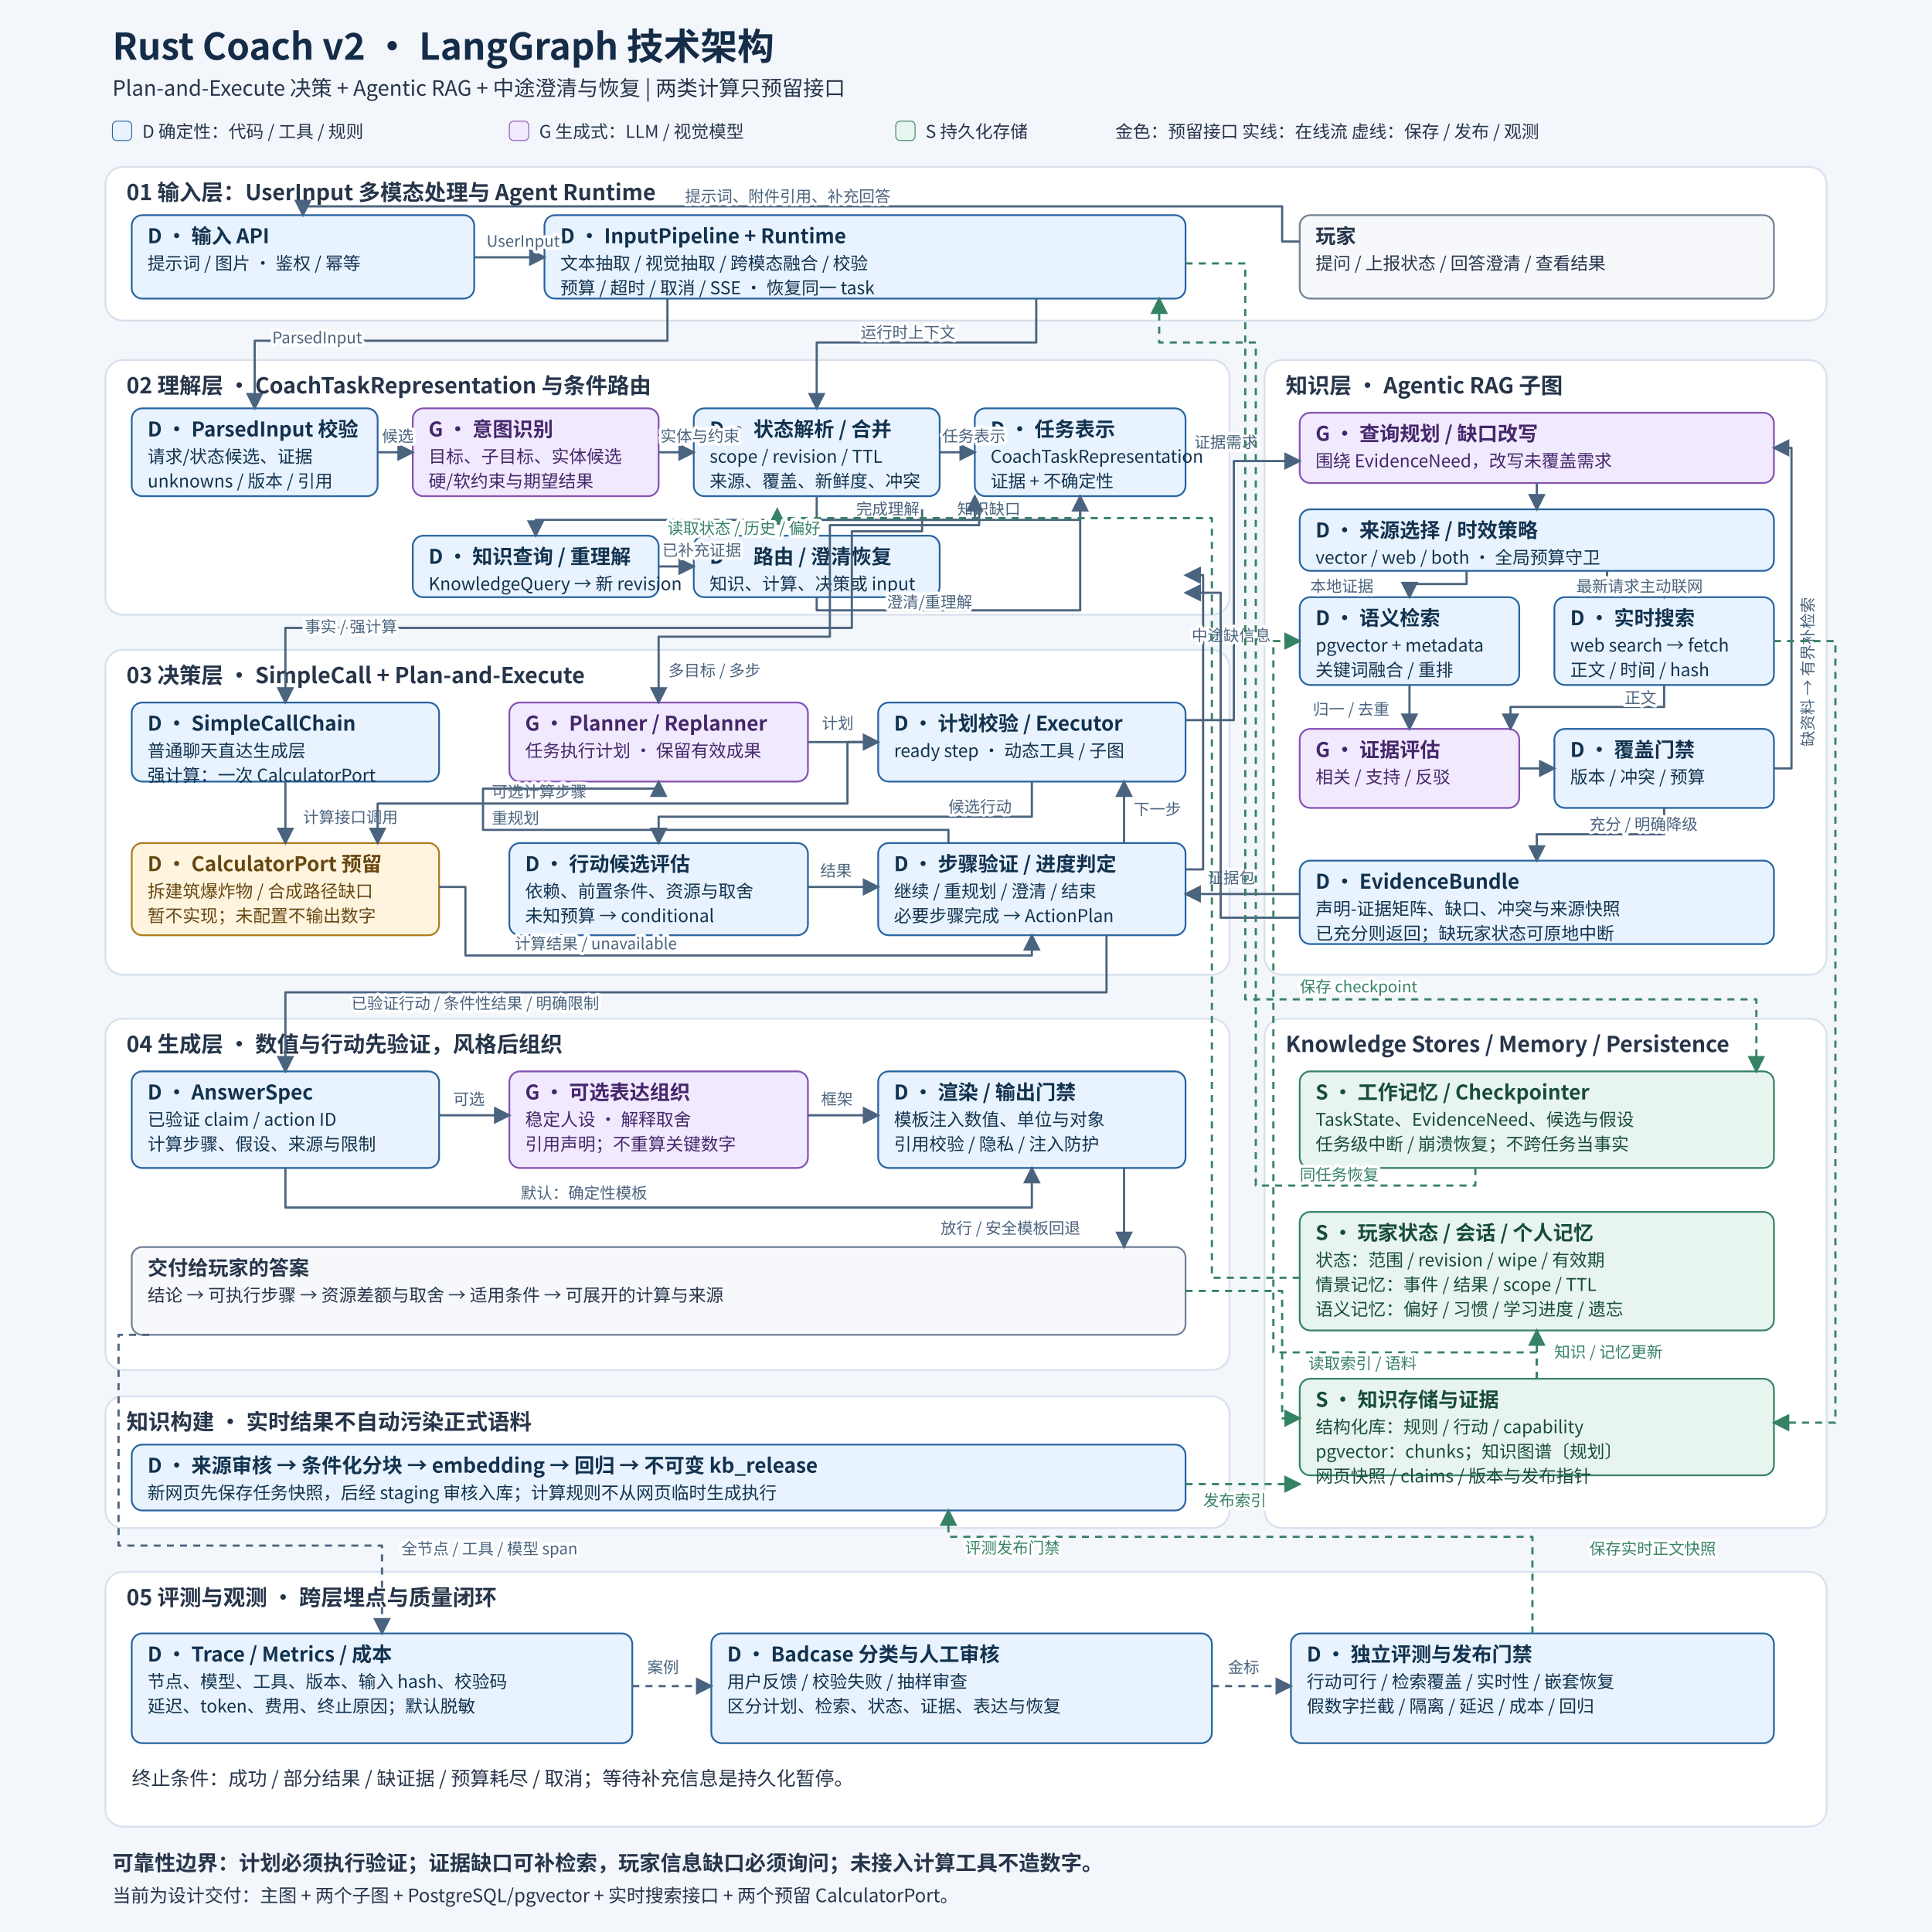
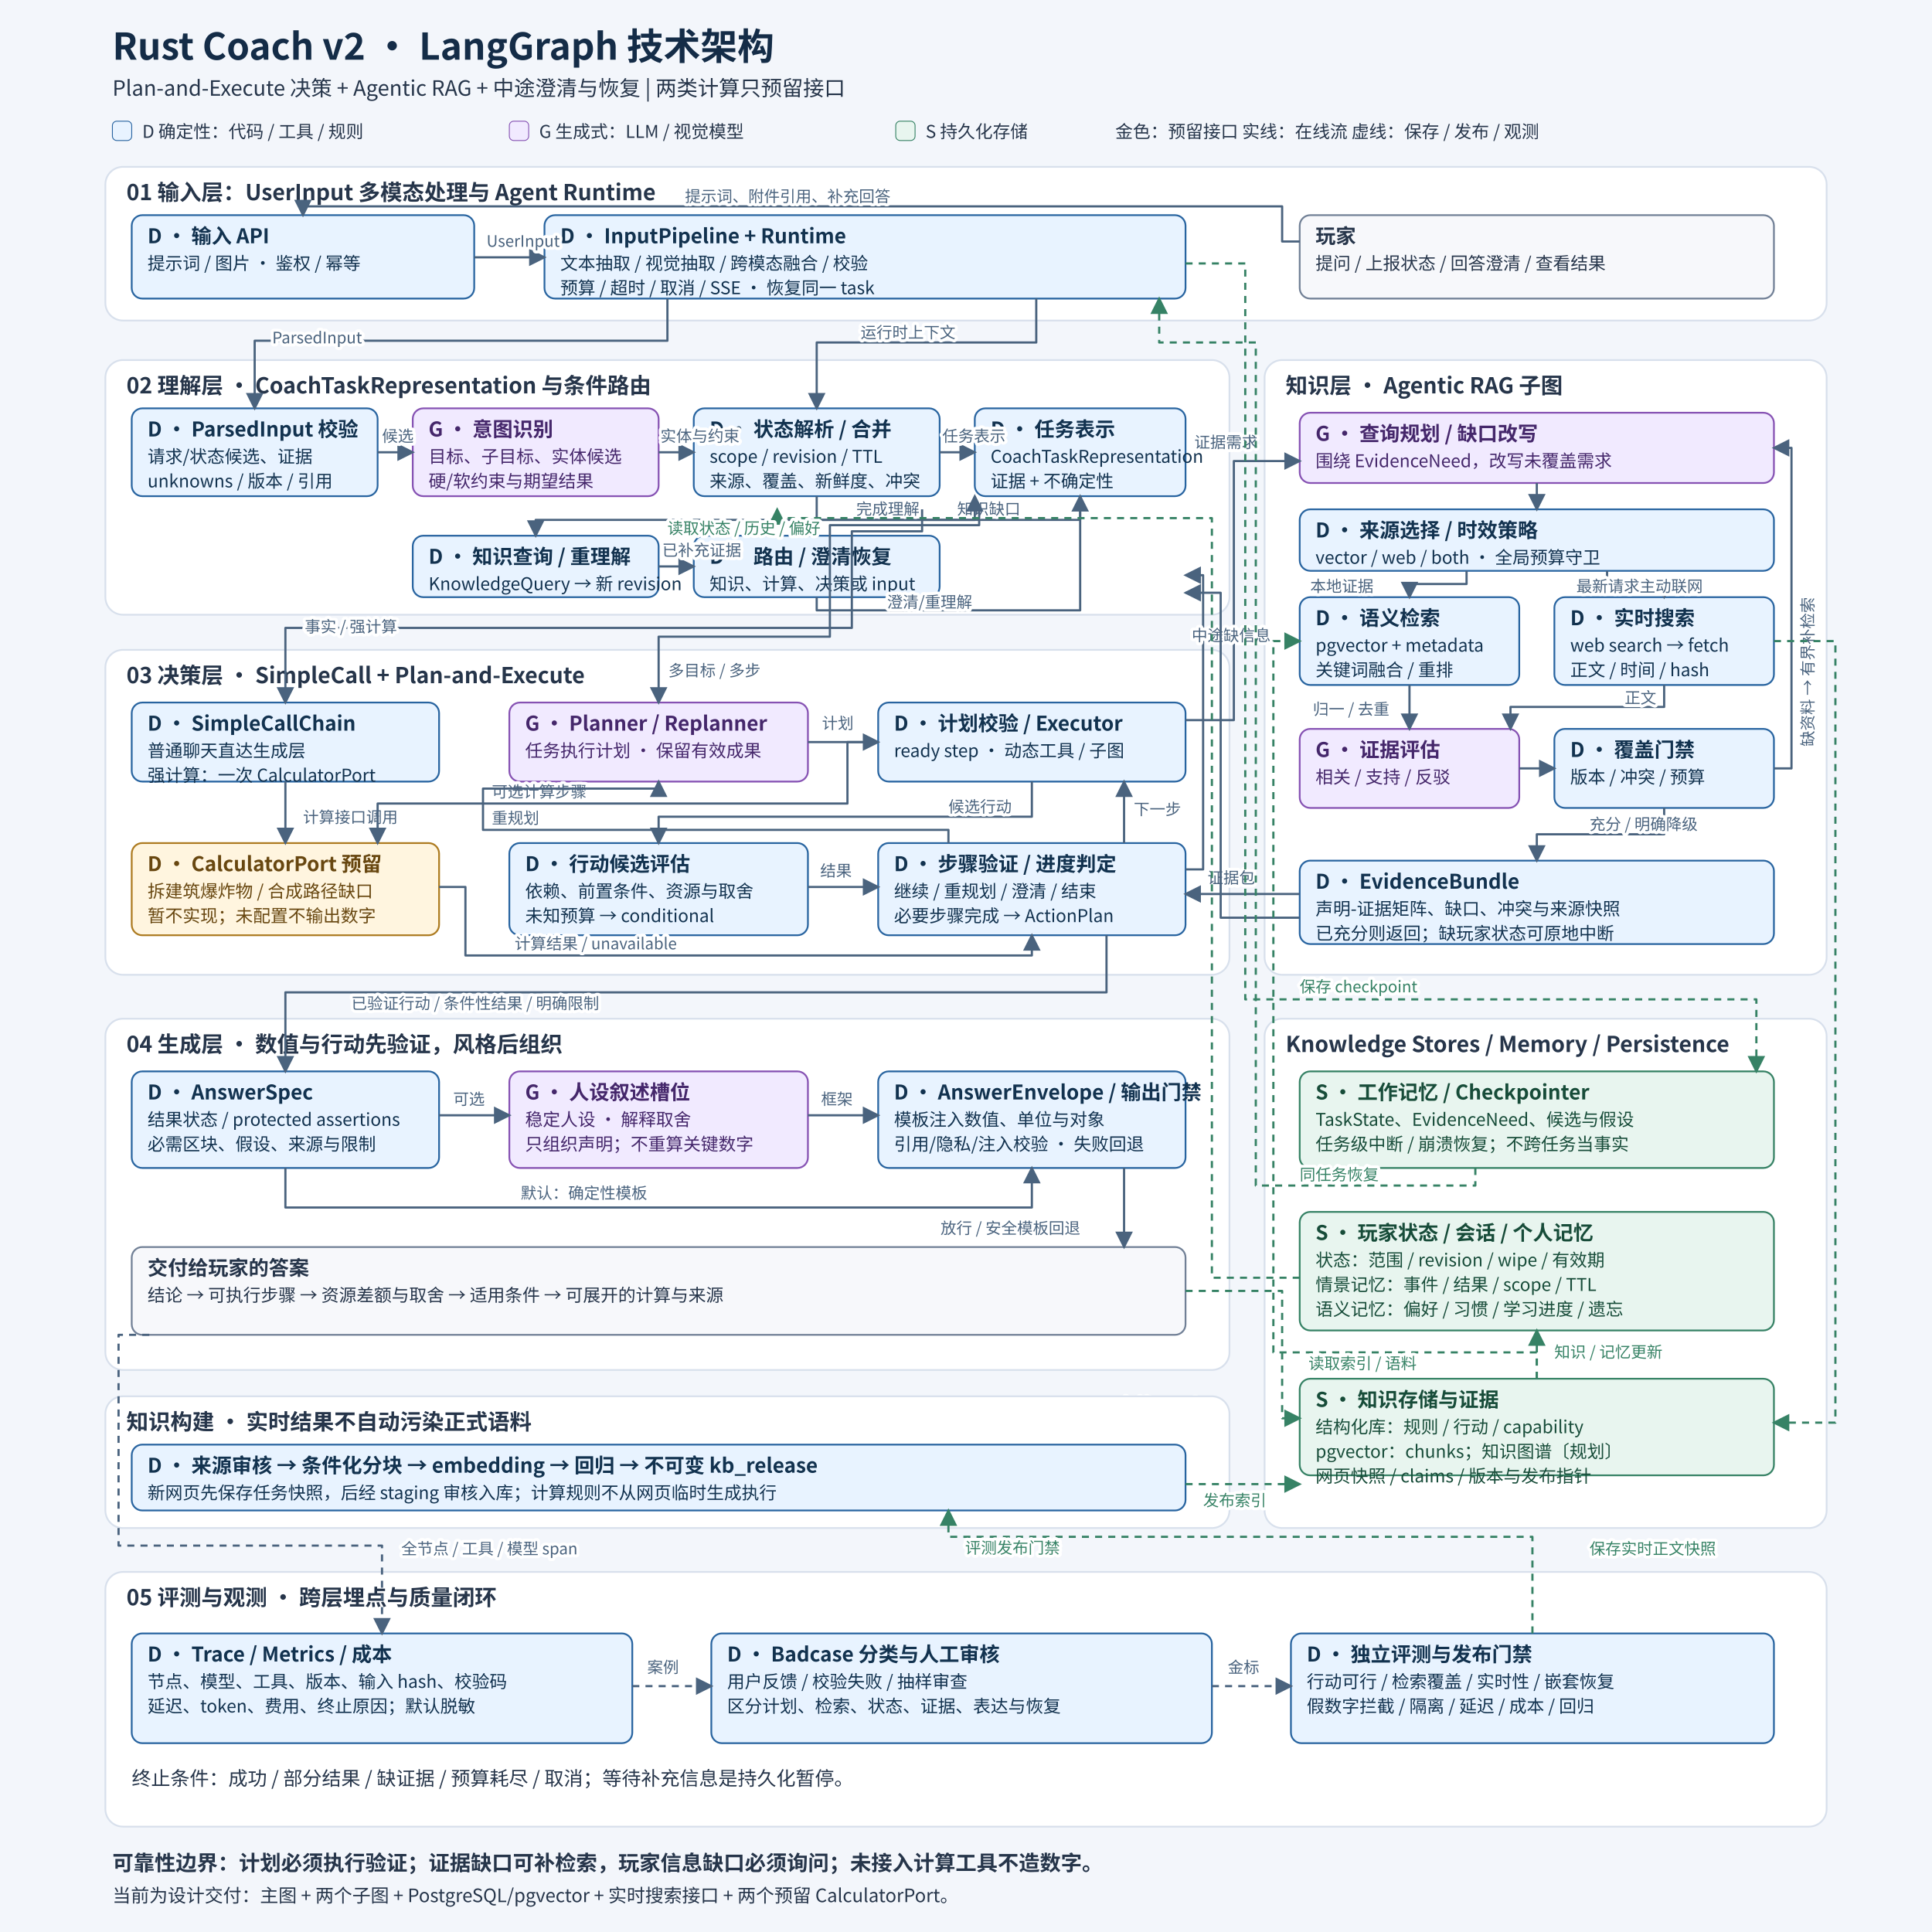
<svg xmlns="http://www.w3.org/2000/svg" width="2200" height="2200" viewBox="0 0 2200 2200" role="img" aria-labelledby="title description">
  <defs>
    <marker id="arrow" markerWidth="8" markerHeight="8" refX="7" refY="4" orient="auto">
      <path d="M0 0 L8 4 L0 8 Z" fill="#4a637e" />
    </marker>
    <marker id="arrow-green" markerWidth="8" markerHeight="8" refX="7" refY="4" orient="auto">
      <path d="M0 0 L8 4 L0 8 Z" fill="#368265" />
    </marker>
  </defs>
  <rect width="2200" height="2200" fill="#f3f6fb" />
  <g transform="translate(80 0)" font-family="PingFang SC, Noto Sans CJK SC, Microsoft YaHei, sans-serif">
    <text x="48" y="68" font-size="42" font-weight="800" fill="#142c47">Rust Coach v2 · LangGraph 技术架构</text>
    <text x="48" y="109" font-size="24" font-weight="400" fill="#26354a">Plan-and-Execute 决策  +  Agentic RAG  +  中途澄清与恢复  |  两类计算只预留接口</text>
    <rect x="48" y="138" width="22" height="22" rx="5" fill="#e8f3ff" stroke="#2864a0" />
    <text x="82" y="157" font-size="20" font-weight="400" fill="#26354a">D  确定性：代码 / 工具 / 规则</text>
    <rect x="500" y="138" width="22" height="22" rx="5" fill="#f1eaff" stroke="#8652b3" />
    <text x="534" y="157" font-size="20" font-weight="400" fill="#26354a">G  生成式：LLM / 视觉模型</text>
    <rect x="940" y="138" width="22" height="22" rx="5" fill="#e8f5ef" stroke="#368265" />
    <text x="974" y="157" font-size="20" font-weight="400" fill="#26354a">S  持久化存储</text>
    <text x="1190" y="157" font-size="20" font-weight="400" fill="#26354a">金色：预留接口   实线：在线流   虚线：保存 / 发布 / 观测</text>
    <rect x="40" y="190" width="1960" height="175" rx="20" fill="#ffffff" stroke="#d8e0ec" stroke-width="2" />
    <text x="64" y="228" font-size="25" font-weight="700" fill="#26354a">01  输入层：UserInput 多模态处理与 Agent Runtime</text>
    <rect x="70" y="245" width="390" height="95" rx="12" fill="#e8f3ff" stroke="#2864a0" stroke-width="2" />
    <text x="88" y="277" font-size="23" font-weight="700" fill="#12324f">D · 输入 API</text>
    <text x="88" y="307" font-size="20" font-weight="400" fill="#12324f">提示词 / 图片 · 鉴权 / 幂等</text>
    <rect x="540" y="245" width="730" height="95" rx="12" fill="#e8f3ff" stroke="#2864a0" stroke-width="2" />
    <text x="558" y="277" font-size="23" font-weight="700" fill="#12324f">D · InputPipeline + Runtime</text>
    <text x="558" y="307" font-size="20" font-weight="400" fill="#12324f">文本抽取 / 视觉抽取 / 跨模态融合 / 校验</text>
    <text x="558" y="335" font-size="20" font-weight="400" fill="#12324f">预算 / 超时 / 取消 / SSE · 恢复同一 task</text>
    <rect x="1400" y="245" width="540" height="95" rx="12" fill="#f7f8fb" stroke="#718096" stroke-width="2" />
    <text x="1418" y="277" font-size="23" font-weight="700" fill="#26354a">玩家</text>
    <text x="1418" y="307" font-size="20" font-weight="400" fill="#26354a">提问 / 上报状态 / 回答澄清 / 查看结果</text>
    <path d="M1400 275 H1380 V235 H265 V245" fill="none" stroke="#4a637e" stroke-width="2.5" stroke-linejoin="round" marker-end="url(#arrow)" />
    <text x="700" y="230" font-size="18" fill="#4a637e" paint-order="stroke" stroke="#ffffff" stroke-width="7" stroke-linejoin="round">提示词、附件引用、补充回答</text>
    <path d="M460 293 H540" fill="none" stroke="#4a637e" stroke-width="2.5" stroke-linejoin="round" marker-end="url(#arrow)" />
    <text x="474" y="281" font-size="18" fill="#4a637e" paint-order="stroke" stroke="#ffffff" stroke-width="7" stroke-linejoin="round">UserInput</text>
    <rect x="40" y="410" width="1280" height="290" rx="20" fill="#ffffff" stroke="#d8e0ec" stroke-width="2" />
    <text x="64" y="448" font-size="25" font-weight="700" fill="#26354a">02  理解层 · CoachTaskRepresentation 与条件路由</text>
    <rect x="70" y="465" width="280" height="100" rx="12" fill="#e8f3ff" stroke="#2864a0" stroke-width="2" />
    <text x="88" y="497" font-size="23" font-weight="700" fill="#12324f">D · ParsedInput 校验</text>
    <text x="88" y="527" font-size="20" font-weight="400" fill="#12324f">请求/状态候选、证据</text>
    <text x="88" y="555" font-size="20" font-weight="400" fill="#12324f">unknowns / 版本 / 引用</text>
    <rect x="390" y="465" width="280" height="100" rx="12" fill="#f1eaff" stroke="#8652b3" stroke-width="2" />
    <text x="408" y="497" font-size="23" font-weight="700" fill="#45276b">G · 意图识别</text>
    <text x="408" y="527" font-size="20" font-weight="400" fill="#45276b">目标、子目标、实体候选</text>
    <text x="408" y="555" font-size="20" font-weight="400" fill="#45276b">硬/软约束与期望结果</text>
    <rect x="710" y="465" width="280" height="100" rx="12" fill="#e8f3ff" stroke="#2864a0" stroke-width="2" />
    <text x="728" y="497" font-size="23" font-weight="700" fill="#12324f">D · 状态解析 / 合并</text>
    <text x="728" y="527" font-size="20" font-weight="400" fill="#12324f">scope / revision / TTL</text>
    <text x="728" y="555" font-size="20" font-weight="400" fill="#12324f">来源、覆盖、新鲜度、冲突</text>
    <rect x="1030" y="465" width="240" height="100" rx="12" fill="#e8f3ff" stroke="#2864a0" stroke-width="2" />
    <text x="1048" y="497" font-size="23" font-weight="700" fill="#12324f">D · 任务表示</text>
    <text x="1048" y="527" font-size="20" font-weight="400" fill="#12324f">CoachTaskRepresentation</text>
    <text x="1048" y="555" font-size="20" font-weight="400" fill="#12324f">证据 + 不确定性</text>
    <rect x="390" y="610" width="280" height="70" rx="12" fill="#e8f3ff" stroke="#2864a0" stroke-width="2" />
    <text x="408" y="642" font-size="23" font-weight="700" fill="#12324f">D · 知识查询 / 重理解</text>
    <text x="408" y="672" font-size="20" font-weight="400" fill="#12324f">KnowledgeQuery → 新 revision</text>
    <rect x="710" y="610" width="280" height="70" rx="12" fill="#e8f3ff" stroke="#2864a0" stroke-width="2" />
    <text x="728" y="642" font-size="23" font-weight="700" fill="#12324f">D · 路由 / 澄清恢复</text>
    <text x="728" y="672" font-size="20" font-weight="400" fill="#12324f">知识、计算、决策或 input</text>
    <path d="M680 340 V388 H210 V465" fill="none" stroke="#4a637e" stroke-width="2.5" stroke-linejoin="round" marker-end="url(#arrow)" />
    <text x="230" y="391" font-size="18" fill="#4a637e" paint-order="stroke" stroke="#ffffff" stroke-width="7" stroke-linejoin="round">ParsedInput</text>
    <path d="M1100 340 V390 H850 V465" fill="none" stroke="#4a637e" stroke-width="2.5" stroke-linejoin="round" marker-end="url(#arrow)" />
    <text x="900" y="385" font-size="18" fill="#4a637e" paint-order="stroke" stroke="#ffffff" stroke-width="7" stroke-linejoin="round">运行时上下文</text>
    <path d="M350 515 H390" fill="none" stroke="#4a637e" stroke-width="2.5" stroke-linejoin="round" marker-end="url(#arrow)" />
    <text x="355" y="503" font-size="18" fill="#4a637e" paint-order="stroke" stroke="#ffffff" stroke-width="7" stroke-linejoin="round">候选</text>
    <path d="M670 515 H710" fill="none" stroke="#4a637e" stroke-width="2.5" stroke-linejoin="round" marker-end="url(#arrow)" />
    <text x="672" y="503" font-size="18" fill="#4a637e" paint-order="stroke" stroke="#ffffff" stroke-width="7" stroke-linejoin="round">实体与约束</text>
    <path d="M990 515 H1030" fill="none" stroke="#4a637e" stroke-width="2.5" stroke-linejoin="round" marker-end="url(#arrow)" />
    <text x="993" y="503" font-size="18" fill="#4a637e" paint-order="stroke" stroke="#ffffff" stroke-width="7" stroke-linejoin="round">任务表示</text>
    <path d="M1150 565 V592 H530 V610" fill="none" stroke="#4a637e" stroke-width="2.5" stroke-linejoin="round" marker-end="url(#arrow)" />
    <text x="1010" y="586" font-size="18" fill="#4a637e" paint-order="stroke" stroke="#ffffff" stroke-width="7" stroke-linejoin="round">知识缺口</text>
    <path d="M670 645 H710" fill="none" stroke="#4a637e" stroke-width="2.5" stroke-linejoin="round" marker-end="url(#arrow)" />
    <text x="674" y="633" font-size="18" fill="#4a637e" paint-order="stroke" stroke="#ffffff" stroke-width="7" stroke-linejoin="round">已补充证据</text>
    <path d="M850 565 V592 H1030 V565" fill="none" stroke="#4a637e" stroke-width="2.5" stroke-linejoin="round" marker-end="url(#arrow)" />
    <text x="895" y="586" font-size="18" fill="#4a637e" paint-order="stroke" stroke="#ffffff" stroke-width="7" stroke-linejoin="round">完成理解</text>
    <path d="M850 680 V695 H1150 V565" fill="none" stroke="#4a637e" stroke-width="2.5" stroke-linejoin="round" marker-end="url(#arrow)" />
    <text x="930" y="692" font-size="18" fill="#4a637e" paint-order="stroke" stroke="#ffffff" stroke-width="7" stroke-linejoin="round">澄清/重理解</text>
    <rect x="1360" y="410" width="640" height="700" rx="20" fill="#ffffff" stroke="#d8e0ec" stroke-width="2" />
    <text x="1384" y="448" font-size="25" font-weight="700" fill="#26354a">知识层 · Agentic RAG 子图</text>
    <rect x="1400" y="470" width="540" height="80" rx="12" fill="#f1eaff" stroke="#8652b3" stroke-width="2" />
    <text x="1418" y="502" font-size="23" font-weight="700" fill="#45276b">G · 查询规划 / 缺口改写</text>
    <text x="1418" y="532" font-size="20" font-weight="400" fill="#45276b">围绕 EvidenceNeed，改写未覆盖需求</text>
    <rect x="1400" y="580" width="540" height="70" rx="12" fill="#e8f3ff" stroke="#2864a0" stroke-width="2" />
    <text x="1418" y="612" font-size="23" font-weight="700" fill="#12324f">D · 来源选择 / 时效策略</text>
    <text x="1418" y="642" font-size="20" font-weight="400" fill="#12324f">vector / web / both · 全局预算守卫</text>
    <rect x="1400" y="680" width="250" height="100" rx="12" fill="#e8f3ff" stroke="#2864a0" stroke-width="2" />
    <text x="1418" y="712" font-size="23" font-weight="700" fill="#12324f">D · 语义检索</text>
    <text x="1418" y="742" font-size="20" font-weight="400" fill="#12324f">pgvector + metadata</text>
    <text x="1418" y="770" font-size="20" font-weight="400" fill="#12324f">关键词融合 / 重排</text>
    <rect x="1690" y="680" width="250" height="100" rx="12" fill="#e8f3ff" stroke="#2864a0" stroke-width="2" />
    <text x="1708" y="712" font-size="23" font-weight="700" fill="#12324f">D · 实时搜索</text>
    <text x="1708" y="742" font-size="20" font-weight="400" fill="#12324f">web search → fetch</text>
    <text x="1708" y="770" font-size="20" font-weight="400" fill="#12324f">正文 / 时间 / hash</text>
    <rect x="1400" y="830" width="250" height="90" rx="12" fill="#f1eaff" stroke="#8652b3" stroke-width="2" />
    <text x="1418" y="862" font-size="23" font-weight="700" fill="#45276b">G · 证据评估</text>
    <text x="1418" y="892" font-size="20" font-weight="400" fill="#45276b">相关 / 支持 / 反驳</text>
    <rect x="1690" y="830" width="250" height="90" rx="12" fill="#e8f3ff" stroke="#2864a0" stroke-width="2" />
    <text x="1708" y="862" font-size="23" font-weight="700" fill="#12324f">D · 覆盖门禁</text>
    <text x="1708" y="892" font-size="20" font-weight="400" fill="#12324f">版本 / 冲突 / 预算</text>
    <rect x="1400" y="980" width="540" height="95" rx="12" fill="#e8f3ff" stroke="#2864a0" stroke-width="2" />
    <text x="1418" y="1012" font-size="23" font-weight="700" fill="#12324f">D · EvidenceBundle</text>
    <text x="1418" y="1042" font-size="20" font-weight="400" fill="#12324f">声明-证据矩阵、缺口、冲突与来源快照</text>
    <text x="1418" y="1070" font-size="20" font-weight="400" fill="#12324f">已充分则返回；缺玩家状态可原地中断</text>
    <path d="M1670 550 V580" fill="none" stroke="#4a637e" stroke-width="2.5" stroke-linejoin="round" marker-end="url(#arrow)" />
    <path d="M1590 650 V665 H1525 V680" fill="none" stroke="#4a637e" stroke-width="2.5" stroke-linejoin="round" marker-end="url(#arrow)" />
    <text x="1412" y="674" font-size="18" fill="#4a637e" paint-order="stroke" stroke="#ffffff" stroke-width="7" stroke-linejoin="round">本地证据</text>
    <path d="M1750 650 V665 H1815 V680" fill="none" stroke="#4a637e" stroke-width="2.5" stroke-linejoin="round" marker-end="url(#arrow)" />
    <text x="1715" y="674" font-size="18" fill="#4a637e" paint-order="stroke" stroke="#ffffff" stroke-width="7" stroke-linejoin="round">最新请求主动联网</text>
    <path d="M1525 780 V830" fill="none" stroke="#4a637e" stroke-width="2.5" stroke-linejoin="round" marker-end="url(#arrow)" />
    <text x="1415" y="814" font-size="18" fill="#4a637e" paint-order="stroke" stroke="#ffffff" stroke-width="7" stroke-linejoin="round">归一 / 去重</text>
    <path d="M1815 780 V805 H1640 V830" fill="none" stroke="#4a637e" stroke-width="2.5" stroke-linejoin="round" marker-end="url(#arrow)" />
    <text x="1770" y="801" font-size="18" fill="#4a637e" paint-order="stroke" stroke="#ffffff" stroke-width="7" stroke-linejoin="round">正文</text>
    <path d="M1650 875 H1690" fill="none" stroke="#4a637e" stroke-width="2.5" stroke-linejoin="round" marker-end="url(#arrow)" />
    <path d="M1815 920 V950 H1670 V980" fill="none" stroke="#4a637e" stroke-width="2.5" stroke-linejoin="round" marker-end="url(#arrow)" />
    <text x="1730" y="945" font-size="18" fill="#4a637e" paint-order="stroke" stroke="#ffffff" stroke-width="7" stroke-linejoin="round">充分 / 明确降级</text>
    <path d="M1940 875 H1960 V510 H1940" fill="none" stroke="#4a637e" stroke-width="2.5" stroke-linejoin="round" marker-end="url(#arrow)" />
    <text transform="translate(1985 850) rotate(-90)" font-size="18" fill="#4a637e">缺资料 → 有界补检索</text>
    <rect x="40" y="740" width="1280" height="370" rx="20" fill="#ffffff" stroke="#d8e0ec" stroke-width="2" />
    <text x="64" y="778" font-size="25" font-weight="700" fill="#26354a">03  决策层 · SimpleCall + Plan-and-Execute</text>
    <rect x="70" y="800" width="350" height="90" rx="12" fill="#e8f3ff" stroke="#2864a0" stroke-width="2" />
    <text x="88" y="832" font-size="23" font-weight="700" fill="#12324f">D · SimpleCallChain</text>
    <text x="88" y="862" font-size="20" font-weight="400" fill="#12324f">普通聊天直达生成层</text>
    <text x="88" y="890" font-size="20" font-weight="400" fill="#12324f">强计算：一次 CalculatorPort</text>
    <rect x="500" y="800" width="340" height="90" rx="12" fill="#f1eaff" stroke="#8652b3" stroke-width="2" />
    <text x="518" y="832" font-size="23" font-weight="700" fill="#45276b">G · Planner / Replanner</text>
    <text x="518" y="862" font-size="20" font-weight="400" fill="#45276b">任务执行计划 · 保留有效成果</text>
    <rect x="920" y="800" width="350" height="90" rx="12" fill="#e8f3ff" stroke="#2864a0" stroke-width="2" />
    <text x="938" y="832" font-size="23" font-weight="700" fill="#12324f">D · 计划校验 / Executor</text>
    <text x="938" y="862" font-size="20" font-weight="400" fill="#12324f">ready step · 动态工具 / 子图</text>
    <rect x="500" y="960" width="340" height="105" rx="12" fill="#e8f3ff" stroke="#2864a0" stroke-width="2" />
    <text x="518" y="992" font-size="23" font-weight="700" fill="#12324f">D · 行动候选评估</text>
    <text x="518" y="1022" font-size="20" font-weight="400" fill="#12324f">依赖、前置条件、资源与取舍</text>
    <text x="518" y="1050" font-size="20" font-weight="400" fill="#12324f">未知预算 → conditional</text>
    <rect x="920" y="960" width="350" height="105" rx="12" fill="#e8f3ff" stroke="#2864a0" stroke-width="2" />
    <text x="938" y="992" font-size="23" font-weight="700" fill="#12324f">D · 步骤验证 / 进度判定</text>
    <text x="938" y="1022" font-size="20" font-weight="400" fill="#12324f">继续 / 重规划 / 澄清 / 结束</text>
    <text x="938" y="1050" font-size="20" font-weight="400" fill="#12324f">必要步骤完成 → ActionPlan</text>
    <rect x="70" y="960" width="350" height="105" rx="12" fill="#fff5df" stroke="#ad7b20" stroke-width="2" />
    <text x="88" y="992" font-size="23" font-weight="700" fill="#684710">D · CalculatorPort 预留</text>
    <text x="88" y="1022" font-size="20" font-weight="400" fill="#684710">拆建筑爆炸物 / 合成路径缺口</text>
    <text x="88" y="1050" font-size="20" font-weight="400" fill="#684710">暂不实现；未配置不输出数字</text>
    <path d="M970 580 V605 H890 V715 H245 V800" fill="none" stroke="#4a637e" stroke-width="2.5" stroke-linejoin="round" marker-end="url(#arrow)" />
    <text x="267" y="720" font-size="18" fill="#4a637e" paint-order="stroke" stroke="#ffffff" stroke-width="7" stroke-linejoin="round">事实 / 强计算</text>
    <path d="M1035 580 V598 H865 V725 H670 V800" fill="none" stroke="#4a637e" stroke-width="2.5" stroke-linejoin="round" marker-end="url(#arrow)" />
    <text x="681" y="770" font-size="18" fill="#4a637e" paint-order="stroke" stroke="#ffffff" stroke-width="7" stroke-linejoin="round">多目标 / 多步</text>
    <path d="M840 845 H920" fill="none" stroke="#4a637e" stroke-width="2.5" stroke-linejoin="round" marker-end="url(#arrow)" />
    <text x="856" y="830" font-size="18" fill="#4a637e" paint-order="stroke" stroke="#ffffff" stroke-width="7" stroke-linejoin="round">计划</text>
    <path d="M1095 890 V930 H670 V960" fill="none" stroke="#4a637e" stroke-width="2.5" stroke-linejoin="round" marker-end="url(#arrow)" />
    <text x="1000" y="925" font-size="18" fill="#4a637e" paint-order="stroke" stroke="#ffffff" stroke-width="7" stroke-linejoin="round">候选行动</text>
    <path d="M245 890 V960" fill="none" stroke="#4a637e" stroke-width="2.5" stroke-linejoin="round" marker-end="url(#arrow)" />
    <text x="265" y="937" font-size="18" fill="#4a637e" paint-order="stroke" stroke="#ffffff" stroke-width="7" stroke-linejoin="round">计算接口调用</text>
    <path d="M920 845 H885 V915 H350 V960" fill="none" stroke="#4a637e" stroke-width="2.5" stroke-linejoin="round" marker-end="url(#arrow)" />
    <text x="480" y="908" font-size="18" fill="#4a637e" paint-order="stroke" stroke="#ffffff" stroke-width="7" stroke-linejoin="round">可选计算步骤</text>
    <path d="M840 1010 H920" fill="none" stroke="#4a637e" stroke-width="2.5" stroke-linejoin="round" marker-end="url(#arrow)" />
    <text x="854" y="998" font-size="18" fill="#4a637e" paint-order="stroke" stroke="#ffffff" stroke-width="7" stroke-linejoin="round">结果</text>
    <path d="M420 1010 H450 V1088 H1095 V1065" fill="none" stroke="#4a637e" stroke-width="2.5" stroke-linejoin="round" marker-end="url(#arrow)" />
    <text x="506" y="1081" font-size="18" fill="#4a637e" paint-order="stroke" stroke="#ffffff" stroke-width="7" stroke-linejoin="round">计算结果 / unavailable</text>
    <path d="M1000 960 V945 H470 V898 H670 V890" fill="none" stroke="#4a637e" stroke-width="2.5" stroke-linejoin="round" marker-end="url(#arrow)" />
    <text x="480" y="938" font-size="18" fill="#4a637e" paint-order="stroke" stroke="#ffffff" stroke-width="7" stroke-linejoin="round">重规划</text>
    <path d="M1200 960 V890" fill="none" stroke="#4a637e" stroke-width="2.5" stroke-linejoin="round" marker-end="url(#arrow)" />
    <text x="1211" y="928" font-size="18" fill="#4a637e" paint-order="stroke" stroke="#ffffff" stroke-width="7" stroke-linejoin="round">下一步</text>
    <path d="M1270 820 H1325 V525 H1400" fill="none" stroke="#4a637e" stroke-width="2.5" stroke-linejoin="round" marker-end="url(#arrow)" />
    <text x="1280" y="510" font-size="18" fill="#4a637e" paint-order="stroke" stroke="#ffffff" stroke-width="7" stroke-linejoin="round">证据需求</text>
    <path d="M1400 1018 H1270" fill="none" stroke="#4a637e" stroke-width="2.5" stroke-linejoin="round" marker-end="url(#arrow)" />
    <text x="1295" y="1006" font-size="18" fill="#4a637e" paint-order="stroke" stroke="#ffffff" stroke-width="7" stroke-linejoin="round">证据包</text>
    <path d="M1270 990 H1290 V655 H1270" fill="none" stroke="#4a637e" stroke-width="2.5" stroke-linejoin="round" marker-end="url(#arrow)" />
    <text x="1277" y="730" font-size="18" fill="#4a637e" paint-order="stroke" stroke="#ffffff" stroke-width="7" stroke-linejoin="round">中途缺信息</text>
    <path d="M1400 1045 H1310 V675 H1270" fill="none" stroke="#4a637e" stroke-width="2.5" stroke-linejoin="round" marker-end="url(#arrow)" />
    <rect x="40" y="1160" width="1280" height="400" rx="20" fill="#ffffff" stroke="#d8e0ec" stroke-width="2" />
    <text x="64" y="1198" font-size="25" font-weight="700" fill="#26354a">04  生成层 · 数值与行动先验证，风格后组织</text>
    <rect x="70" y="1220" width="350" height="110" rx="12" fill="#e8f3ff" stroke="#2864a0" stroke-width="2" />
    <text x="88" y="1252" font-size="23" font-weight="700" fill="#12324f">D · AnswerSpec</text>
-     <text x="88" y="1282" font-size="20" font-weight="400" fill="#12324f">已验证 claim / action ID</text>
-     <text x="88" y="1310" font-size="20" font-weight="400" fill="#12324f">计算步骤、假设、来源与限制</text>
+     <text x="88" y="1282" font-size="20" font-weight="400" fill="#12324f">结果状态 / protected assertions</text>
+     <text x="88" y="1310" font-size="20" font-weight="400" fill="#12324f">必需区块、假设、来源与限制</text>
    <rect x="500" y="1220" width="340" height="110" rx="12" fill="#f1eaff" stroke="#8652b3" stroke-width="2" />
-     <text x="518" y="1252" font-size="23" font-weight="700" fill="#45276b">G · 可选表达组织</text>
+     <text x="518" y="1252" font-size="23" font-weight="700" fill="#45276b">G · 人设叙述槽位</text>
    <text x="518" y="1282" font-size="20" font-weight="400" fill="#45276b">稳定人设 · 解释取舍</text>
-     <text x="518" y="1310" font-size="20" font-weight="400" fill="#45276b">引用声明；不重算关键数字</text>
+     <text x="518" y="1310" font-size="20" font-weight="400" fill="#45276b">只组织声明；不重算关键数字</text>
    <rect x="920" y="1220" width="350" height="110" rx="12" fill="#e8f3ff" stroke="#2864a0" stroke-width="2" />
-     <text x="938" y="1252" font-size="23" font-weight="700" fill="#12324f">D · 渲染 / 输出门禁</text>
+     <text x="938" y="1252" font-size="23" font-weight="700" fill="#12324f">D · AnswerEnvelope / 输出门禁</text>
    <text x="938" y="1282" font-size="20" font-weight="400" fill="#12324f">模板注入数值、单位与对象</text>
-     <text x="938" y="1310" font-size="20" font-weight="400" fill="#12324f">引用校验 / 隐私 / 注入防护</text>
+     <text x="938" y="1310" font-size="20" font-weight="400" fill="#12324f">引用/隐私/注入校验 · 失败回退</text>
    <rect x="70" y="1420" width="1200" height="100" rx="12" fill="#f7f8fb" stroke="#718096" stroke-width="2" />
    <text x="88" y="1452" font-size="23" font-weight="700" fill="#26354a">交付给玩家的答案</text>
    <text x="88" y="1482" font-size="20" font-weight="400" fill="#26354a">结论 → 可执行步骤 → 资源差额与取舍 → 适用条件 → 可展开的计算与来源</text>
    <path d="M1180 1065 V1130 H245 V1220" fill="none" stroke="#4a637e" stroke-width="2.5" stroke-linejoin="round" marker-end="url(#arrow)" />
    <text x="320" y="1149" font-size="18" fill="#4a637e" paint-order="stroke" stroke="#ffffff" stroke-width="7" stroke-linejoin="round">已验证行动 / 条件性结果 / 明确限制</text>
    <path d="M420 1270 H500" fill="none" stroke="#4a637e" stroke-width="2.5" stroke-linejoin="round" marker-end="url(#arrow)" />
    <text x="436" y="1258" font-size="18" fill="#4a637e" paint-order="stroke" stroke="#ffffff" stroke-width="7" stroke-linejoin="round">可选</text>
    <path d="M840 1270 H920" fill="none" stroke="#4a637e" stroke-width="2.5" stroke-linejoin="round" marker-end="url(#arrow)" />
    <text x="855" y="1258" font-size="18" fill="#4a637e" paint-order="stroke" stroke="#ffffff" stroke-width="7" stroke-linejoin="round">框架</text>
    <path d="M245 1330 V1375 H1095 V1330" fill="none" stroke="#4a637e" stroke-width="2.5" stroke-linejoin="round" marker-end="url(#arrow)" />
    <text x="513" y="1365" font-size="18" fill="#4a637e" paint-order="stroke" stroke="#ffffff" stroke-width="7" stroke-linejoin="round">默认：确定性模板</text>
    <path d="M1200 1330 V1420" fill="none" stroke="#4a637e" stroke-width="2.5" stroke-linejoin="round" marker-end="url(#arrow)" />
    <text x="991" y="1405" font-size="18" fill="#4a637e" paint-order="stroke" stroke="#ffffff" stroke-width="7" stroke-linejoin="round">放行 / 安全模板回退</text>
    <rect x="1360" y="1160" width="640" height="580" rx="20" fill="#ffffff" stroke="#d8e0ec" stroke-width="2" />
    <text x="1384" y="1198" font-size="25" font-weight="700" fill="#26354a">Knowledge Stores / Memory / Persistence</text>
    <rect x="1400" y="1220" width="540" height="110" rx="12" fill="#e8f5ef" stroke="#368265" stroke-width="2" />
    <text x="1418" y="1252" font-size="23" font-weight="700" fill="#174c39">S · 工作记忆 / Checkpointer</text>
    <text x="1418" y="1282" font-size="20" font-weight="400" fill="#174c39">TaskState、EvidenceNeed、候选与假设</text>
    <text x="1418" y="1310" font-size="20" font-weight="400" fill="#174c39">任务级中断 / 崩溃恢复；不跨任务当事实</text>
    <rect x="1400" y="1380" width="540" height="135" rx="12" fill="#e8f5ef" stroke="#368265" stroke-width="2" />
    <text x="1418" y="1412" font-size="23" font-weight="700" fill="#174c39">S · 玩家状态 / 会话 / 个人记忆</text>
    <text x="1418" y="1442" font-size="20" font-weight="400" fill="#174c39">状态：范围 / revision / wipe / 有效期</text>
    <text x="1418" y="1470" font-size="20" font-weight="400" fill="#174c39">情景记忆：事件 / 结果 / scope / TTL</text>
    <text x="1418" y="1498" font-size="20" font-weight="400" fill="#174c39">语义记忆：偏好 / 习惯 / 学习进度 / 遗忘</text>
    <rect x="1400" y="1570" width="540" height="110" rx="12" fill="#e8f5ef" stroke="#368265" stroke-width="2" />
    <text x="1418" y="1602" font-size="23" font-weight="700" fill="#174c39">S · 知识存储与证据</text>
    <text x="1418" y="1632" font-size="20" font-weight="400" fill="#174c39">结构化库：规则 / 行动 / capability</text>
    <text x="1418" y="1660" font-size="20" font-weight="400" fill="#174c39">pgvector：chunks；知识图谱〔规划〕</text>
    <text x="1418" y="1688" font-size="20" font-weight="400" fill="#174c39">网页快照 / claims / 版本与发布指针</text>
    <path d="M1270 300 H1338 V1138 H1920 V1220" fill="none" stroke="#368265" stroke-width="2.5" stroke-linejoin="round" stroke-dasharray="8 7" marker-end="url(#arrow-green)" />
    <text x="1400" y="1130" font-size="18" fill="#368265" paint-order="stroke" stroke="#ffffff" stroke-width="7" stroke-linejoin="round">保存 checkpoint</text>
    <path d="M1600 1330 V1350 H1350 V390 H1240 V340" fill="none" stroke="#368265" stroke-width="2.5" stroke-linejoin="round" stroke-dasharray="8 7" marker-end="url(#arrow-green)" />
    <text x="1400" y="1344" font-size="18" fill="#368265" paint-order="stroke" stroke="#ffffff" stroke-width="7" stroke-linejoin="round">同任务恢复</text>
    <path d="M1400 1455 H1300 V590 H805 V580" fill="none" stroke="#368265" stroke-width="2.5" stroke-linejoin="round" stroke-dasharray="8 7" marker-end="url(#arrow-green)" />
    <text x="680" y="608" font-size="18" fill="#368265" paint-order="stroke" stroke="#ffffff" stroke-width="7" stroke-linejoin="round">读取状态 / 历史 / 偏好</text>
    <path d="M1270 1470 H1380 V1615 H1400" fill="none" stroke="#368265" stroke-width="2.5" stroke-linejoin="round" stroke-dasharray="8 7" marker-end="url(#arrow-green)" />
    <text x="1196" y="1606" font-size="18" fill="#368265" paint-order="stroke" stroke="#ffffff" stroke-width="7" stroke-linejoin="round">归档 + outbox</text>
    <path d="M1670 1570 V1515" fill="none" stroke="#368265" stroke-width="2.5" stroke-linejoin="round" stroke-dasharray="8 7" marker-end="url(#arrow-green)" />
    <text x="1690" y="1546" font-size="18" fill="#368265" paint-order="stroke" stroke="#ffffff" stroke-width="7" stroke-linejoin="round">知识 / 记忆更新</text>
    <rect x="40" y="1590" width="1280" height="150" rx="20" fill="#ffffff" stroke="#d8e0ec" stroke-width="2" />
    <text x="64" y="1628" font-size="25" font-weight="700" fill="#26354a">知识构建 · 实时结果不自动污染正式语料</text>
    <rect x="70" y="1645" width="1200" height="75" rx="12" fill="#e8f3ff" stroke="#2864a0" stroke-width="2" />
    <text x="88" y="1677" font-size="23" font-weight="700" fill="#12324f">D · 来源审核 → 条件化分块 → embedding → 回归 → 不可变 kb_release</text>
    <text x="88" y="1707" font-size="20" font-weight="400" fill="#12324f">新网页先保存任务快照，后经 staging 审核入库；计算规则不从网页临时生成执行</text>
    <path d="M1270 1690 H1400" fill="none" stroke="#368265" stroke-width="2.5" stroke-linejoin="round" stroke-dasharray="8 7" marker-end="url(#arrow-green)" />
    <text x="1290" y="1715" font-size="18" fill="#368265" paint-order="stroke" stroke="#ffffff" stroke-width="7" stroke-linejoin="round">发布索引</text>
    <path d="M1670 1570 V1540 H1370 V730 H1400" fill="none" stroke="#368265" stroke-width="2.5" stroke-linejoin="round" stroke-dasharray="8 7" marker-end="url(#arrow-green)" />
    <text x="1410" y="1559" font-size="18" fill="#368265" paint-order="stroke" stroke="#ffffff" stroke-width="7" stroke-linejoin="round">读取索引 / 语料</text>
    <path d="M1940 730 H2010 V1620 H1940" fill="none" stroke="#368265" stroke-width="2.5" stroke-linejoin="round" stroke-dasharray="8 7" marker-end="url(#arrow-green)" />
    <text x="1730" y="1770" font-size="18" fill="#368265" paint-order="stroke" stroke="#ffffff" stroke-width="7" stroke-linejoin="round">保存实时正文快照</text>
    <rect x="40" y="1790" width="1960" height="290" rx="20" fill="#ffffff" stroke="#d8e0ec" stroke-width="2" />
    <text x="64" y="1828" font-size="25" font-weight="700" fill="#26354a">05  评测与观测 · 跨层埋点与质量闭环</text>
    <rect x="70" y="1860" width="570" height="125" rx="12" fill="#e8f3ff" stroke="#2864a0" stroke-width="2" />
    <text x="88" y="1892" font-size="23" font-weight="700" fill="#12324f">D · Trace / Metrics / 成本</text>
    <text x="88" y="1922" font-size="20" font-weight="400" fill="#12324f">节点、模型、工具、版本、输入 hash、校验码</text>
    <text x="88" y="1950" font-size="20" font-weight="400" fill="#12324f">延迟、token、费用、终止原因；默认脱敏</text>
    <rect x="730" y="1860" width="570" height="125" rx="12" fill="#e8f3ff" stroke="#2864a0" stroke-width="2" />
    <text x="748" y="1892" font-size="23" font-weight="700" fill="#12324f">D · Badcase 分类与人工审核</text>
    <text x="748" y="1922" font-size="20" font-weight="400" fill="#12324f">用户反馈 / 校验失败 / 抽样审查</text>
    <text x="748" y="1950" font-size="20" font-weight="400" fill="#12324f">区分计划、检索、状态、证据、表达与恢复</text>
    <rect x="1390" y="1860" width="550" height="125" rx="12" fill="#e8f3ff" stroke="#2864a0" stroke-width="2" />
    <text x="1408" y="1892" font-size="23" font-weight="700" fill="#12324f">D · 独立评测与发布门禁</text>
    <text x="1408" y="1922" font-size="20" font-weight="400" fill="#12324f">行动可行 / 检索覆盖 / 实时性 / 嵌套恢复</text>
    <text x="1408" y="1950" font-size="20" font-weight="400" fill="#12324f">假数字拦截 / 隔离 / 延迟 / 成本 / 回归</text>
    <path d="M90 1520 H55 V1760 H355 V1860" fill="none" stroke="#4a637e" stroke-width="2.5" stroke-linejoin="round" stroke-dasharray="8 7" marker-end="url(#arrow)" />
    <text x="377" y="1770" font-size="18" fill="#4a637e" paint-order="stroke" stroke="#ffffff" stroke-width="7" stroke-linejoin="round">全节点 / 工具 / 模型 span</text>
    <path d="M640 1920 H730" fill="none" stroke="#4a637e" stroke-width="2.5" stroke-linejoin="round" stroke-dasharray="8 7" marker-end="url(#arrow)" />
    <text x="657" y="1905" font-size="18" fill="#4a637e" paint-order="stroke" stroke="#ffffff" stroke-width="7" stroke-linejoin="round">案例</text>
    <path d="M1300 1920 H1390" fill="none" stroke="#4a637e" stroke-width="2.5" stroke-linejoin="round" stroke-dasharray="8 7" marker-end="url(#arrow)" />
    <text x="1318" y="1905" font-size="18" fill="#4a637e" paint-order="stroke" stroke="#ffffff" stroke-width="7" stroke-linejoin="round">金标</text>
    <path d="M1665 1860 V1750 H1000 V1720" fill="none" stroke="#368265" stroke-width="2.5" stroke-linejoin="round" stroke-dasharray="8 7" marker-end="url(#arrow-green)" />
    <text x="1019" y="1769" font-size="18" fill="#368265" paint-order="stroke" stroke="#ffffff" stroke-width="7" stroke-linejoin="round">评测发布门禁</text>
    <text x="70" y="2033" font-size="22" font-weight="500" fill="#26354a">终止条件：成功 / 部分结果 / 缺证据 / 预算耗尽 / 取消；等待补充信息是持久化暂停。</text>
    <text x="48" y="2130" font-size="24" font-weight="700" fill="#26354a">可靠性边界：计划必须执行验证；证据缺口可补检索，玩家信息缺口必须询问；未接入计算工具不造数字。</text>
    <text x="48" y="2166" font-size="21" font-weight="400" fill="#26354a">当前为设计交付：主图 + 两个子图 + PostgreSQL/pgvector + 实时搜索接口 + 两个预留 CalculatorPort。</text>
  </g>
</svg>
